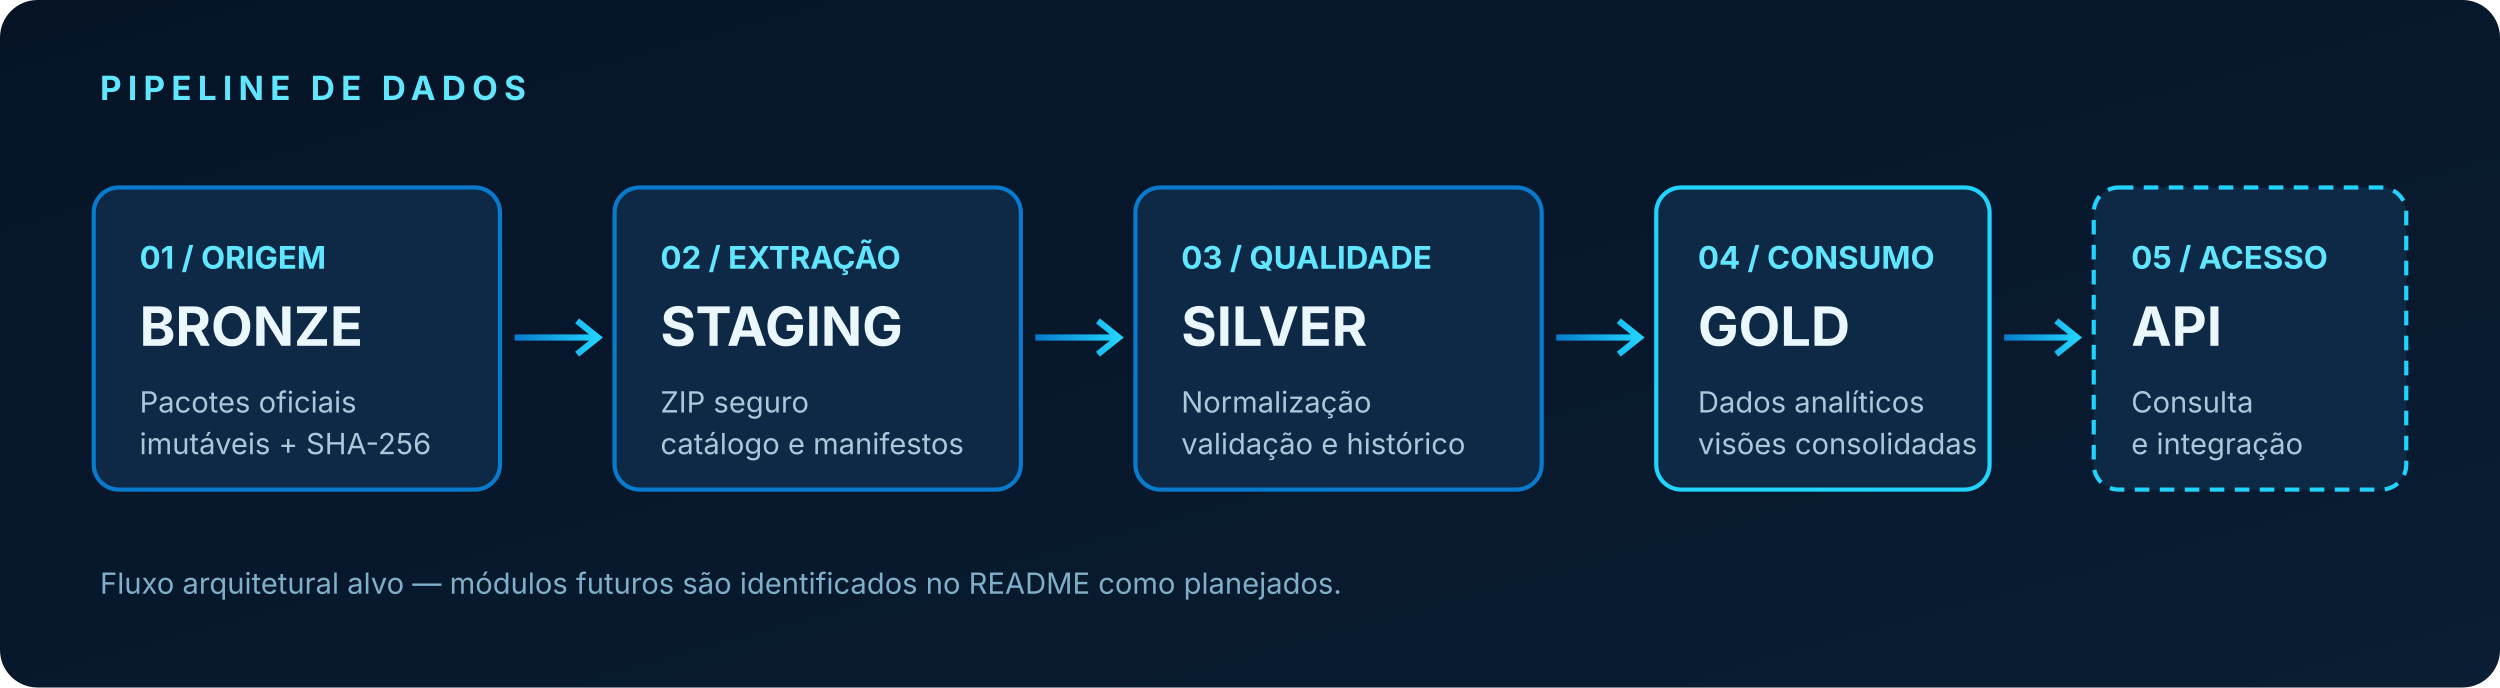
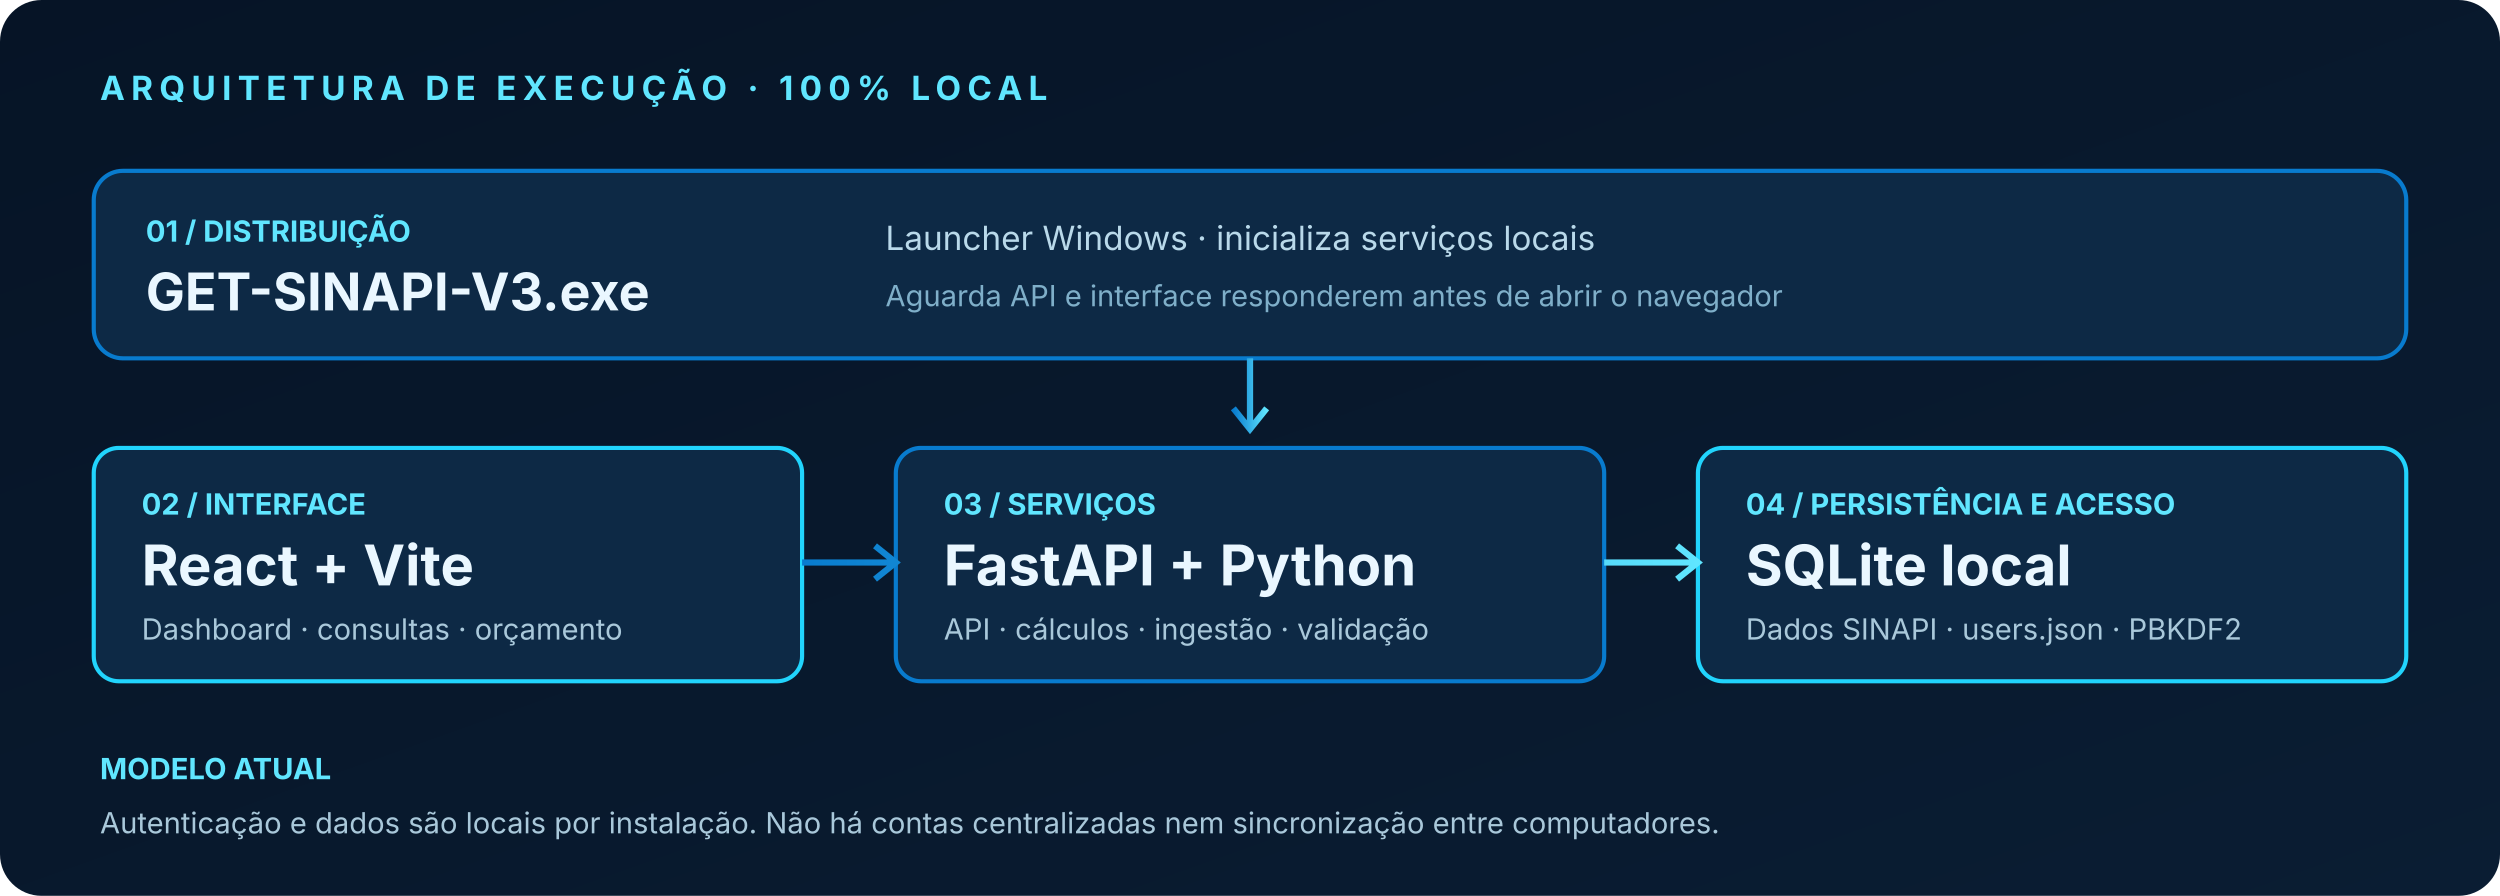
- <svg xmlns="http://www.w3.org/2000/svg" width="1200" height="330" viewBox="0 0 1200 330" role="img" aria-labelledby="t d">
+ <svg xmlns="http://www.w3.org/2000/svg" width="1200" height="430" viewBox="0 0 1200 430" role="img" aria-labelledby="t d">
  <defs>
-     <linearGradient id="b" x1="0" y1="0" x2="1" y2="1">
+     <linearGradient id="bg" x1="0" y1="0" x2="1" y2="1">
      <stop stop-color="#061426" />
      <stop offset="1" stop-color="#0A1D33" />
    </linearGradient>
-     <linearGradient id="c" x1="0" y1="0" x2="1" y2="0">
+     <linearGradient id="line" x1="0" y1="0" x2="1" y2="0">
      <stop stop-color="#087BCE" />
-       <stop offset="1" stop-color="#21D4FD" />
+       <stop offset="1" stop-color="#60E6FF" />
    </linearGradient>
  </defs>
-   <rect width="1200" height="330" rx="18" fill="url(#b)" />
+   <rect width="1200" height="430" rx="20" fill="url(#bg)" />
  <g font-family="Inter,Arial,sans-serif">
-     <text x="48" y="48" fill="#60E6FF" font-size="16" font-weight="700" letter-spacing="3">PIPELINE DE DADOS</text>
-     <g transform="translate(45 90)">
-       <rect width="195" height="145" rx="12" fill="#0D2945" stroke="#087BCE" stroke-width="2" />
-       <text x="22" y="39" fill="#60E6FF" font-size="15" font-weight="700">01 / ORIGEM</text>
-       <text x="22" y="76" fill="#EAF7FF" font-size="26" font-weight="700">BRONZE</text>
-       <text x="22" y="108" fill="#A9C8DA" font-size="14">Pacotes oficiais</text>
-       <text x="22" y="128" fill="#A9C8DA" font-size="14">imutáveis + SHA-256</text>
-     </g>
-     <path d="M247 162h40m-10-8 10 8-10 8" stroke="url(#c)" stroke-width="3" fill="none" />
-     <g transform="translate(295 90)">
-       <rect width="195" height="145" rx="12" fill="#0D2945" stroke="#087BCE" stroke-width="2" />
-       <text x="22" y="39" fill="#60E6FF" font-size="15" font-weight="700">02 / EXTRAÇÃO</text>
-       <text x="22" y="76" fill="#EAF7FF" font-size="26" font-weight="700">STAGING</text>
-       <text x="22" y="108" fill="#A9C8DA" font-size="14">ZIP seguro</text>
-       <text x="22" y="128" fill="#A9C8DA" font-size="14">catálogo e manifestos</text>
-     </g>
-     <path d="M497 162h40m-10-8 10 8-10 8" stroke="url(#c)" stroke-width="3" fill="none" />
-     <g transform="translate(545 90)">
-       <rect width="195" height="145" rx="12" fill="#0D2945" stroke="#087BCE" stroke-width="2" />
-       <text x="22" y="39" fill="#60E6FF" font-size="15" font-weight="700">03 / QUALIDADE</text>
-       <text x="22" y="76" fill="#EAF7FF" font-size="26" font-weight="700">SILVER</text>
-       <text x="22" y="108" fill="#A9C8DA" font-size="14">Normalização</text>
-       <text x="22" y="128" fill="#A9C8DA" font-size="14">validação e histórico</text>
-     </g>
-     <path d="M747 162h40m-10-8 10 8-10 8" stroke="url(#c)" stroke-width="3" fill="none" />
-     <g transform="translate(795 90)">
-       <rect width="160" height="145" rx="12" fill="#0D2945" stroke="#21D4FD" stroke-width="2" />
-       <text x="20" y="39" fill="#60E6FF" font-size="15" font-weight="700">04 / CONSUMO</text>
-       <text x="20" y="76" fill="#EAF7FF" font-size="26" font-weight="700">GOLD</text>
-       <text x="20" y="108" fill="#A9C8DA" font-size="14">Dados analíticos</text>
-       <text x="20" y="128" fill="#A9C8DA" font-size="14">visões consolidadas</text>
-     </g>
-     <path d="M962 162h35m-10-8 10 8-10 8" stroke="url(#c)" stroke-width="3" fill="none" />
-     <g transform="translate(1005 90)">
-       <rect width="150" height="145" rx="12" fill="#0D2945" stroke="#21D4FD" stroke-width="2" stroke-dasharray="7 5" />
-       <text x="18" y="39" fill="#60E6FF" font-size="15" font-weight="700">05 / ACESSO</text>
-       <text x="18" y="76" fill="#EAF7FF" font-size="26" font-weight="700">API</text>
-       <text x="18" y="108" fill="#A9C8DA" font-size="14">Consulta</text>
-       <text x="18" y="128" fill="#A9C8DA" font-size="14">e integração</text>
-     </g>
-     <text x="48" y="285" fill="#7FAFC9" font-size="14">Fluxo arquitetural alvo — módulos futuros são identificados no README como planejados.</text>
+     <text x="48" y="48" fill="#60E6FF" font-size="16" font-weight="700" letter-spacing="3">ARQUITETURA DE EXECUÇÃO · 100% LOCAL</text>
+     <rect x="45" y="82" width="1110" height="90" rx="14" fill="#0D2945" stroke="#087BCE" stroke-width="2" />
+     <text x="70" y="116" fill="#60E6FF" font-size="14" font-weight="700">01 / DISTRIBUIÇÃO</text>
+     <text x="70" y="149" fill="#EAF7FF" font-size="25" font-weight="700">GET-SINAPI-V3.exe</text>
+     <text x="425" y="120" fill="#B9D9EA" font-size="16">Launcher Windows · inicializa serviços locais</text>
+     <text x="425" y="147" fill="#7FAFC9" font-size="14">Aguarda API e interface responderem antes de abrir o navegador</text>
+     <path d="M600 172v34m-8-10 8 10 8-10" stroke="url(#line)" stroke-width="3" fill="none" />
+     <rect x="45" y="215" width="340" height="112" rx="12" fill="#0D2945" stroke="#21D4FD" stroke-width="2" />
+     <text x="68" y="247" fill="#60E6FF" font-size="14" font-weight="700">02 / INTERFACE</text>
+     <text x="68" y="281" fill="#EAF7FF" font-size="27" font-weight="700">React + Vite</text>
+     <text x="68" y="307" fill="#A9C8DA" font-size="14">Dashboard · consultas · orçamento</text>
+     <rect x="430" y="215" width="340" height="112" rx="12" fill="#0D2945" stroke="#087BCE" stroke-width="2" />
+     <text x="453" y="247" fill="#60E6FF" font-size="14" font-weight="700">03 / SERVIÇOS</text>
+     <text x="453" y="281" fill="#EAF7FF" font-size="27" font-weight="700">FastAPI + Python</text>
+     <text x="453" y="307" fill="#A9C8DA" font-size="14">API · cálculos · ingestão · validação</text>
+     <rect x="815" y="215" width="340" height="112" rx="12" fill="#0D2945" stroke="#21D4FD" stroke-width="2" />
+     <text x="838" y="247" fill="#60E6FF" font-size="14" font-weight="700">04 / PERSISTÊNCIA E ACESSO</text>
+     <text x="838" y="281" fill="#EAF7FF" font-size="27" font-weight="700">SQLite local</text>
+     <text x="838" y="307" fill="#A9C8DA" font-size="14">Dados SINAPI · users.json · PBKDF2</text>
+     <path d="M385 270h45m-10-8 10 8-10 8M770 270h45m-10-8 10 8-10 8" stroke="url(#line)" stroke-width="3" fill="none" />
+     <text x="48" y="374" fill="#60E6FF" font-size="14" font-weight="700">MODELO ATUAL</text>
+     <text x="48" y="400" fill="#A9C8DA" font-size="14">Autenticação e dados são locais por instalação. Não há contas centralizadas nem sincronização entre computadores.</text>
  </g>
</svg>
